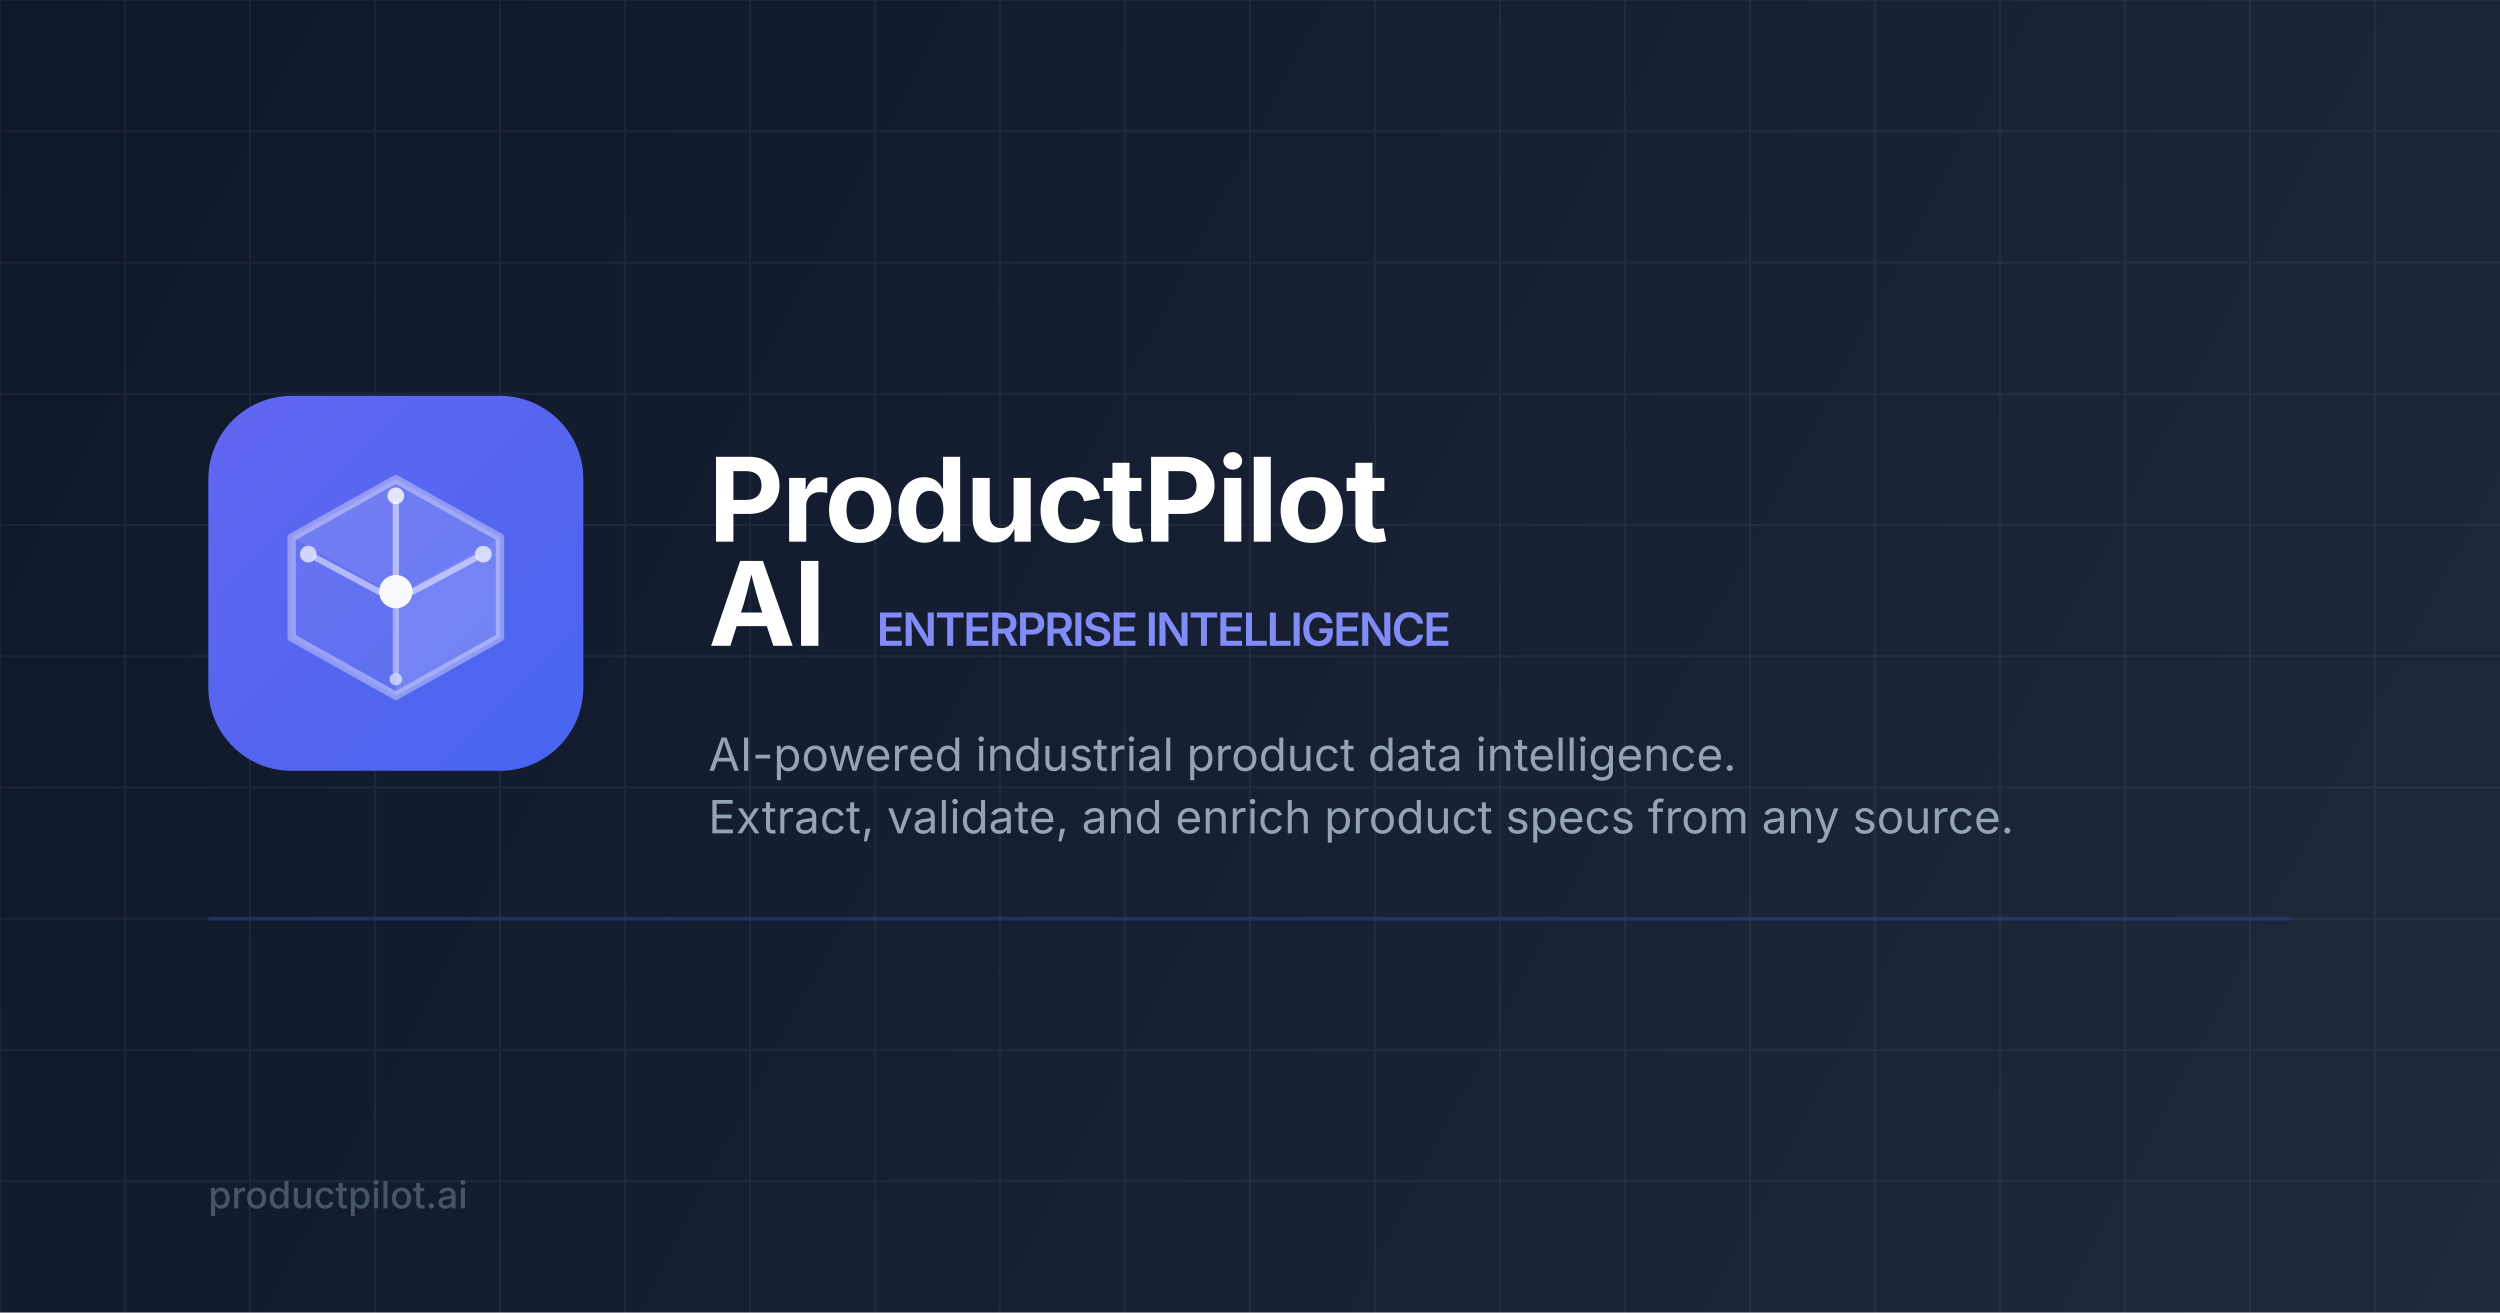
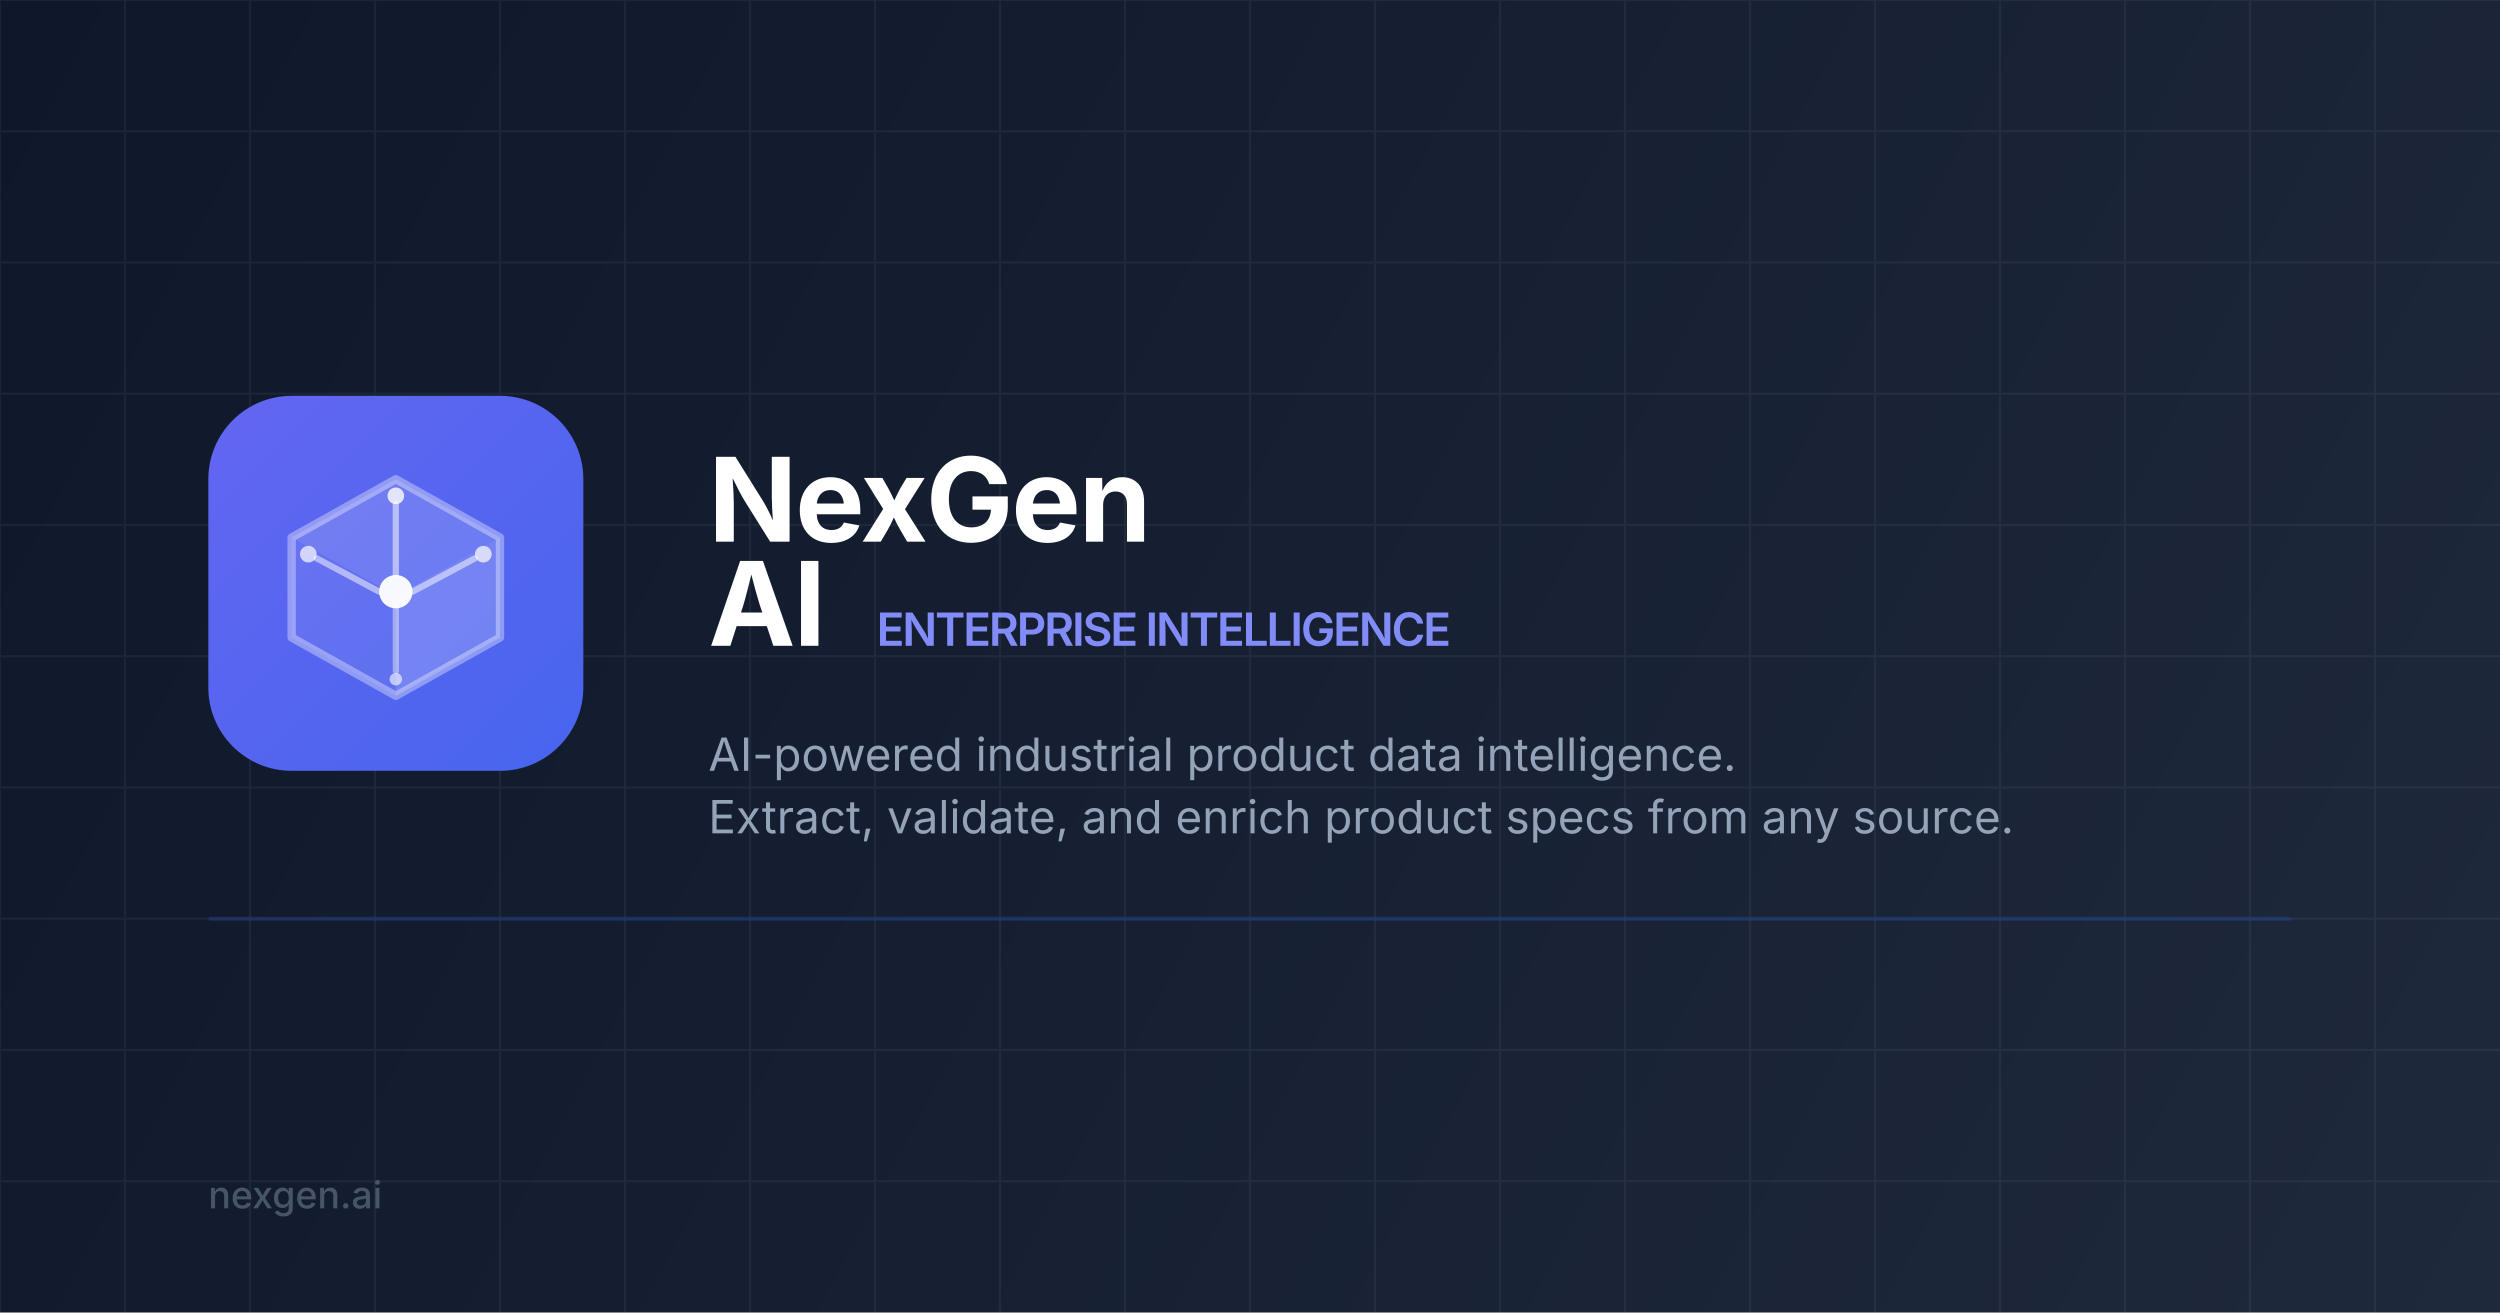
<svg xmlns="http://www.w3.org/2000/svg" width="1200" height="630" viewBox="0 0 1200 630" fill="none">
  <defs>
    <linearGradient id="og-bg" x1="0" y1="0" x2="1200" y2="630" gradientUnits="userSpaceOnUse">
      <stop offset="0%" stop-color="#0F172A" />
      <stop offset="100%" stop-color="#1E293B" />
    </linearGradient>
    <linearGradient id="og-accent" x1="0" y1="0" x2="400" y2="400" gradientUnits="userSpaceOnUse">
      <stop offset="0%" stop-color="#6366F1" />
      <stop offset="100%" stop-color="#2563EB" />
    </linearGradient>
  </defs>
  <rect width="1200" height="630" fill="url(#og-bg)" />
  <g opacity="0.05">
    <line x1="0" y1="0" x2="0" y2="630" stroke="white" stroke-width="1" />
    <line x1="60" y1="0" x2="60" y2="630" stroke="white" stroke-width="1" />
    <line x1="120" y1="0" x2="120" y2="630" stroke="white" stroke-width="1" />
    <line x1="180" y1="0" x2="180" y2="630" stroke="white" stroke-width="1" />
    <line x1="240" y1="0" x2="240" y2="630" stroke="white" stroke-width="1" />
    <line x1="300" y1="0" x2="300" y2="630" stroke="white" stroke-width="1" />
    <line x1="360" y1="0" x2="360" y2="630" stroke="white" stroke-width="1" />
    <line x1="420" y1="0" x2="420" y2="630" stroke="white" stroke-width="1" />
    <line x1="480" y1="0" x2="480" y2="630" stroke="white" stroke-width="1" />
    <line x1="540" y1="0" x2="540" y2="630" stroke="white" stroke-width="1" />
    <line x1="600" y1="0" x2="600" y2="630" stroke="white" stroke-width="1" />
    <line x1="660" y1="0" x2="660" y2="630" stroke="white" stroke-width="1" />
    <line x1="720" y1="0" x2="720" y2="630" stroke="white" stroke-width="1" />
    <line x1="780" y1="0" x2="780" y2="630" stroke="white" stroke-width="1" />
    <line x1="840" y1="0" x2="840" y2="630" stroke="white" stroke-width="1" />
    <line x1="900" y1="0" x2="900" y2="630" stroke="white" stroke-width="1" />
    <line x1="960" y1="0" x2="960" y2="630" stroke="white" stroke-width="1" />
    <line x1="1020" y1="0" x2="1020" y2="630" stroke="white" stroke-width="1" />
    <line x1="1080" y1="0" x2="1080" y2="630" stroke="white" stroke-width="1" />
    <line x1="1140" y1="0" x2="1140" y2="630" stroke="white" stroke-width="1" />
    <line x1="0" y1="0" x2="1200" y2="0" stroke="white" stroke-width="1" />
    <line x1="0" y1="63" x2="1200" y2="63" stroke="white" stroke-width="1" />
    <line x1="0" y1="126" x2="1200" y2="126" stroke="white" stroke-width="1" />
    <line x1="0" y1="189" x2="1200" y2="189" stroke="white" stroke-width="1" />
    <line x1="0" y1="252" x2="1200" y2="252" stroke="white" stroke-width="1" />
    <line x1="0" y1="315" x2="1200" y2="315" stroke="white" stroke-width="1" />
    <line x1="0" y1="378" x2="1200" y2="378" stroke="white" stroke-width="1" />
    <line x1="0" y1="441" x2="1200" y2="441" stroke="white" stroke-width="1" />
    <line x1="0" y1="504" x2="1200" y2="504" stroke="white" stroke-width="1" />
    <line x1="0" y1="567" x2="1200" y2="567" stroke="white" stroke-width="1" />
  </g>
  <g transform="translate(100, 190)">
    <rect x="0" y="0" width="180" height="180" rx="40" fill="url(#og-accent)" />
    <g transform="translate(20, 20)">
      <path d="M70 20 L120 48 L120 96 L70 124 L20 96 L20 48 Z" fill="none" stroke="white" stroke-width="4" stroke-linejoin="round" opacity="0.35" />
      <path d="M70 20 L120 48 L70 76 L20 48 Z" fill="white" opacity="0.15" />
      <path d="M20 48 L70 76 L70 124 L20 96 Z" fill="white" opacity="0.08" />
      <path d="M120 48 L70 76 L70 124 L120 96 Z" fill="white" opacity="0.2" />
      <circle cx="70" cy="74" r="8" fill="white" opacity="0.95" />
      <line x1="70" y1="66" x2="70" y2="32" stroke="white" stroke-width="3" opacity="0.5" stroke-linecap="round" />
      <line x1="78" y1="74" x2="108" y2="58" stroke="white" stroke-width="3" opacity="0.5" stroke-linecap="round" />
      <line x1="62" y1="74" x2="32" y2="58" stroke="white" stroke-width="3" opacity="0.5" stroke-linecap="round" />
      <line x1="70" y1="82" x2="70" y2="112" stroke="white" stroke-width="3" opacity="0.4" stroke-linecap="round" />
      <circle cx="70" cy="28" r="4" fill="white" opacity="0.8" />
      <circle cx="112" cy="56" r="4" fill="white" opacity="0.7" />
      <circle cx="28" cy="56" r="4" fill="white" opacity="0.7" />
      <circle cx="70" cy="116" r="3" fill="white" opacity="0.6" />
    </g>
  </g>
  <text x="340" y="260" font-family="Inter, system-ui, -apple-system, sans-serif" font-size="56" font-weight="700" fill="white" letter-spacing="-1">
-     ProductPilot
+     NexGen
  </text>
  <text x="340" y="310" font-family="Inter, system-ui, -apple-system, sans-serif" font-size="56" font-weight="700" fill="white" letter-spacing="-1">
    AI
    <tspan dx="12" font-size="22" font-weight="600" fill="#818CF8">ENTERPRISE INTELLIGENCE</tspan>
  </text>
  <text x="340" y="370" font-family="Inter, system-ui, -apple-system, sans-serif" font-size="22" font-weight="400" fill="#94A3B8">
    AI-powered industrial product data intelligence.
  </text>
  <text x="340" y="400" font-family="Inter, system-ui, -apple-system, sans-serif" font-size="22" font-weight="400" fill="#94A3B8">
    Extract, validate, and enrich product specs from any source.
  </text>
  <text x="100" y="580" font-family="Inter, system-ui, -apple-system, sans-serif" font-size="18" font-weight="500" fill="#475569">
-     productpilot.ai
+     nexgen.ai
  </text>
  <rect x="100" y="440" width="1000" height="2" rx="1" fill="url(#og-accent)" opacity="0.2" />
</svg>
